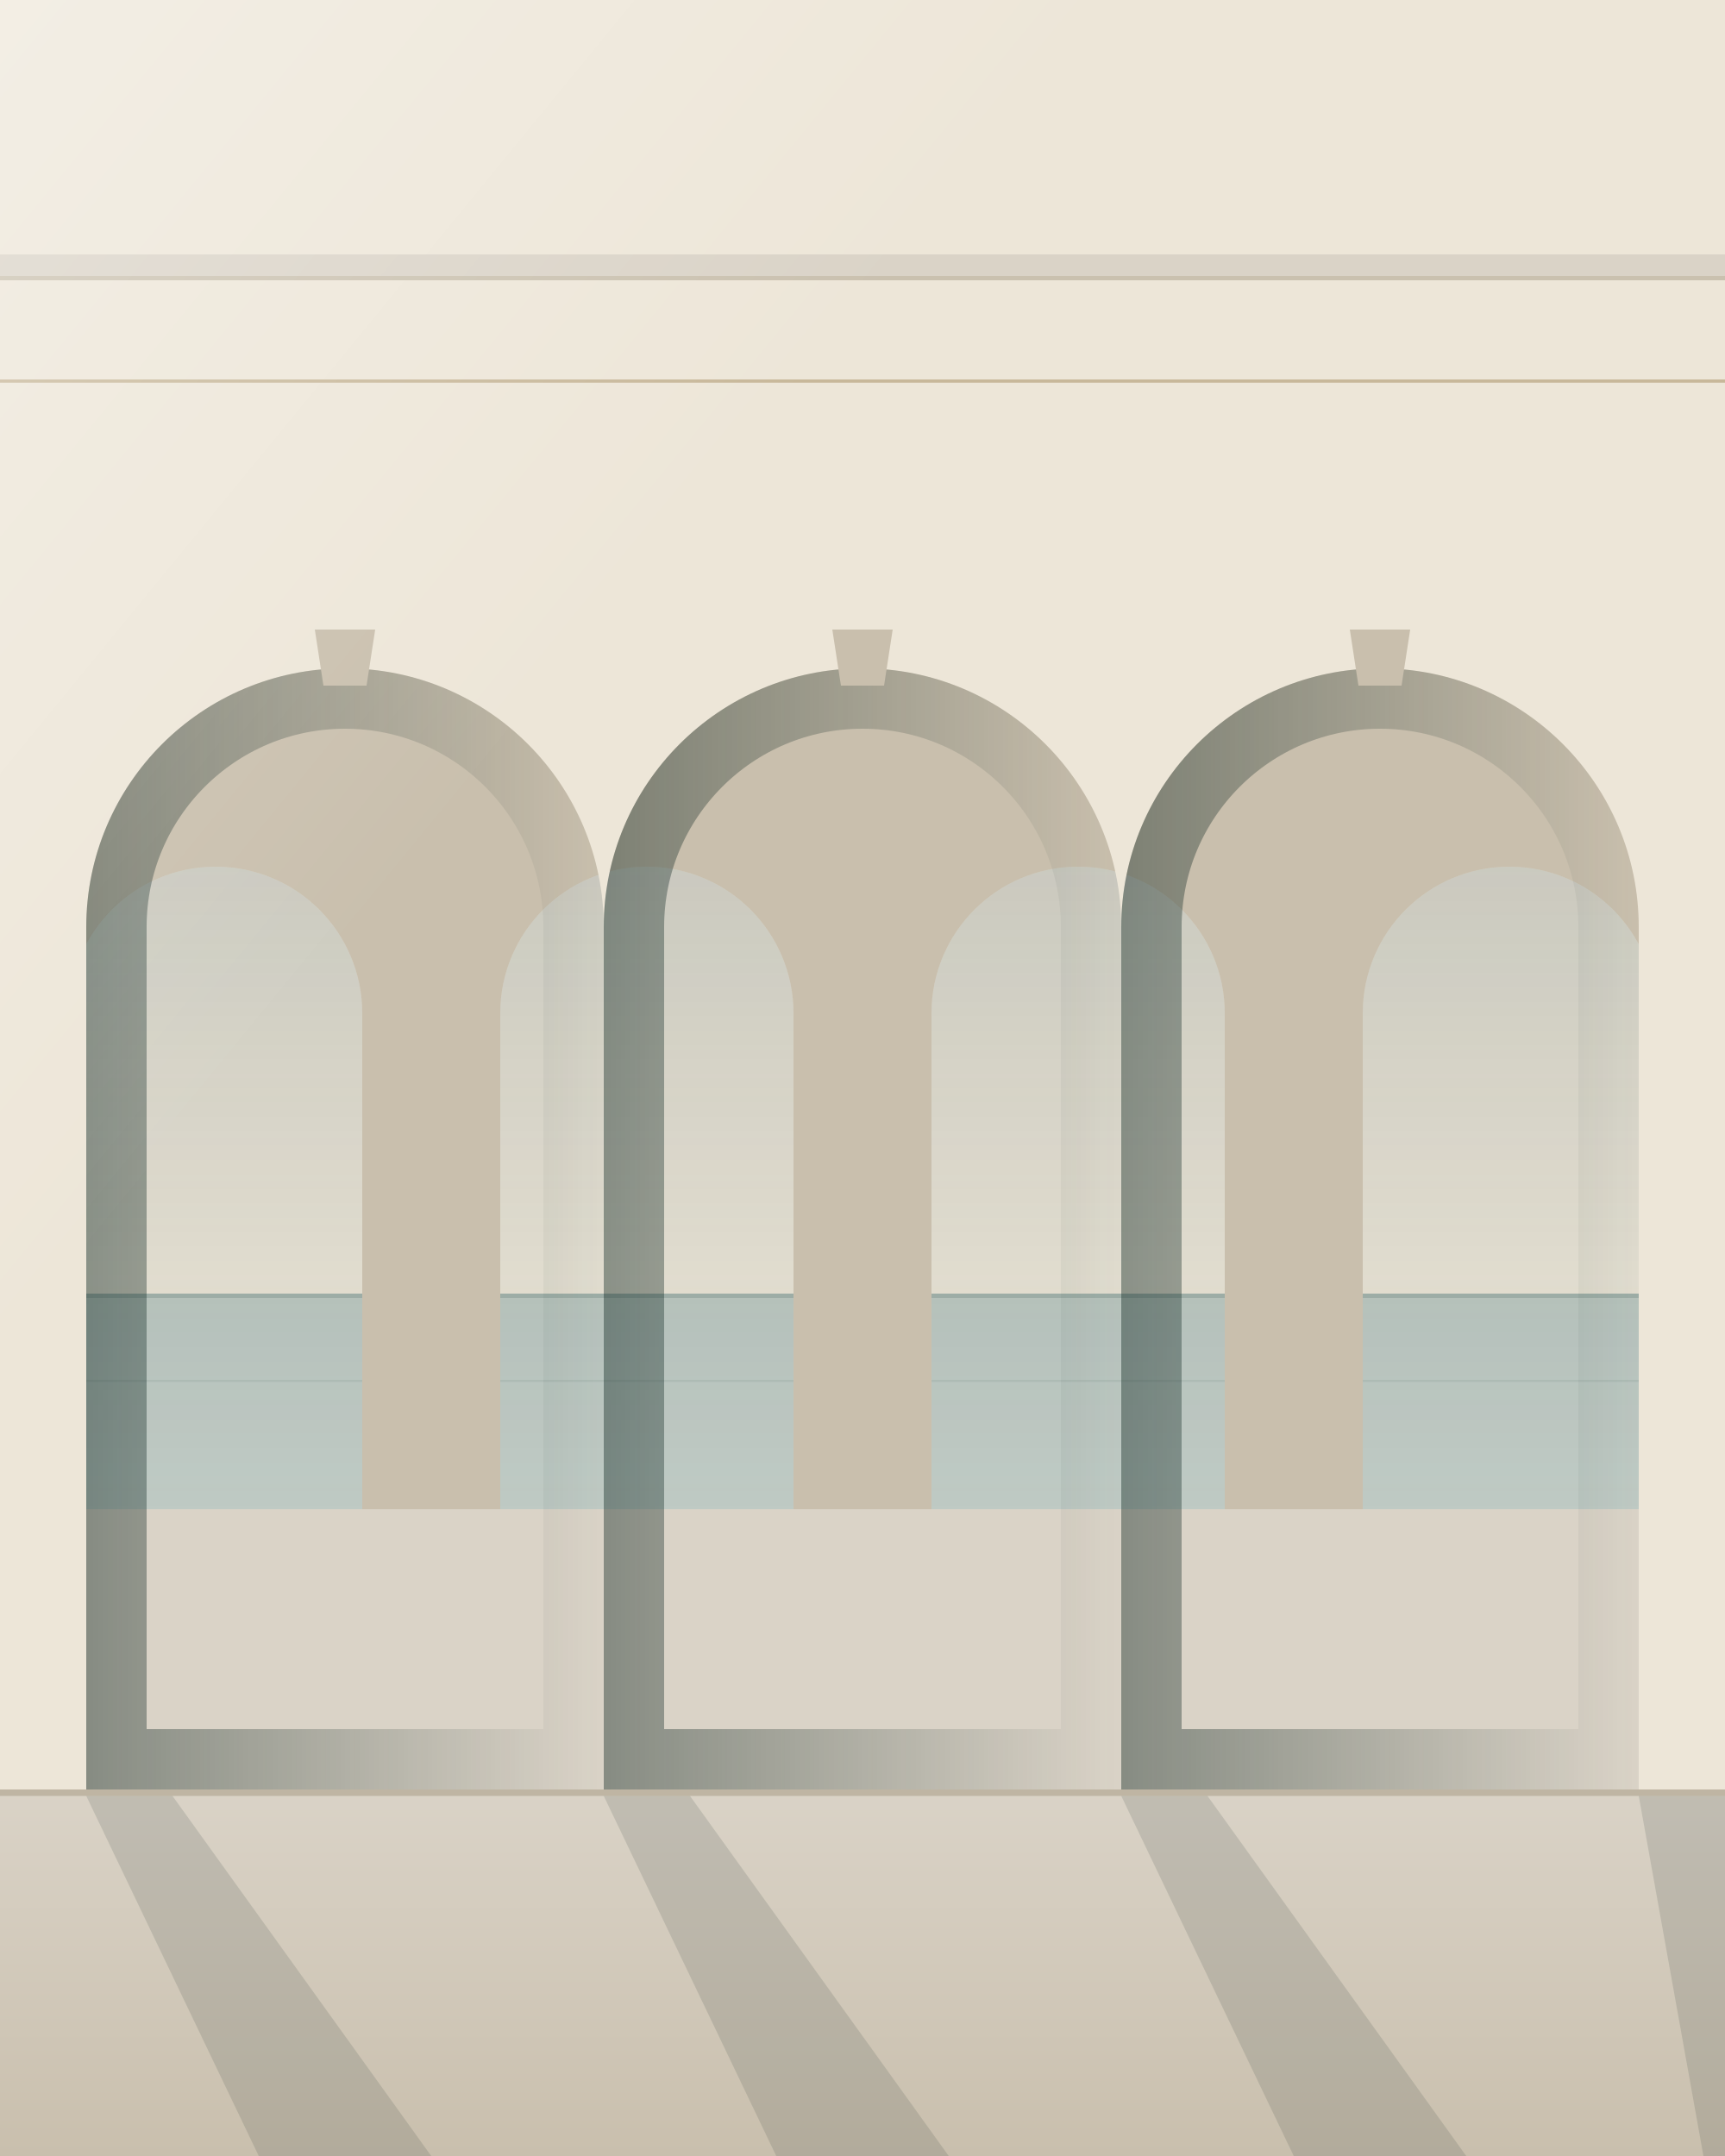
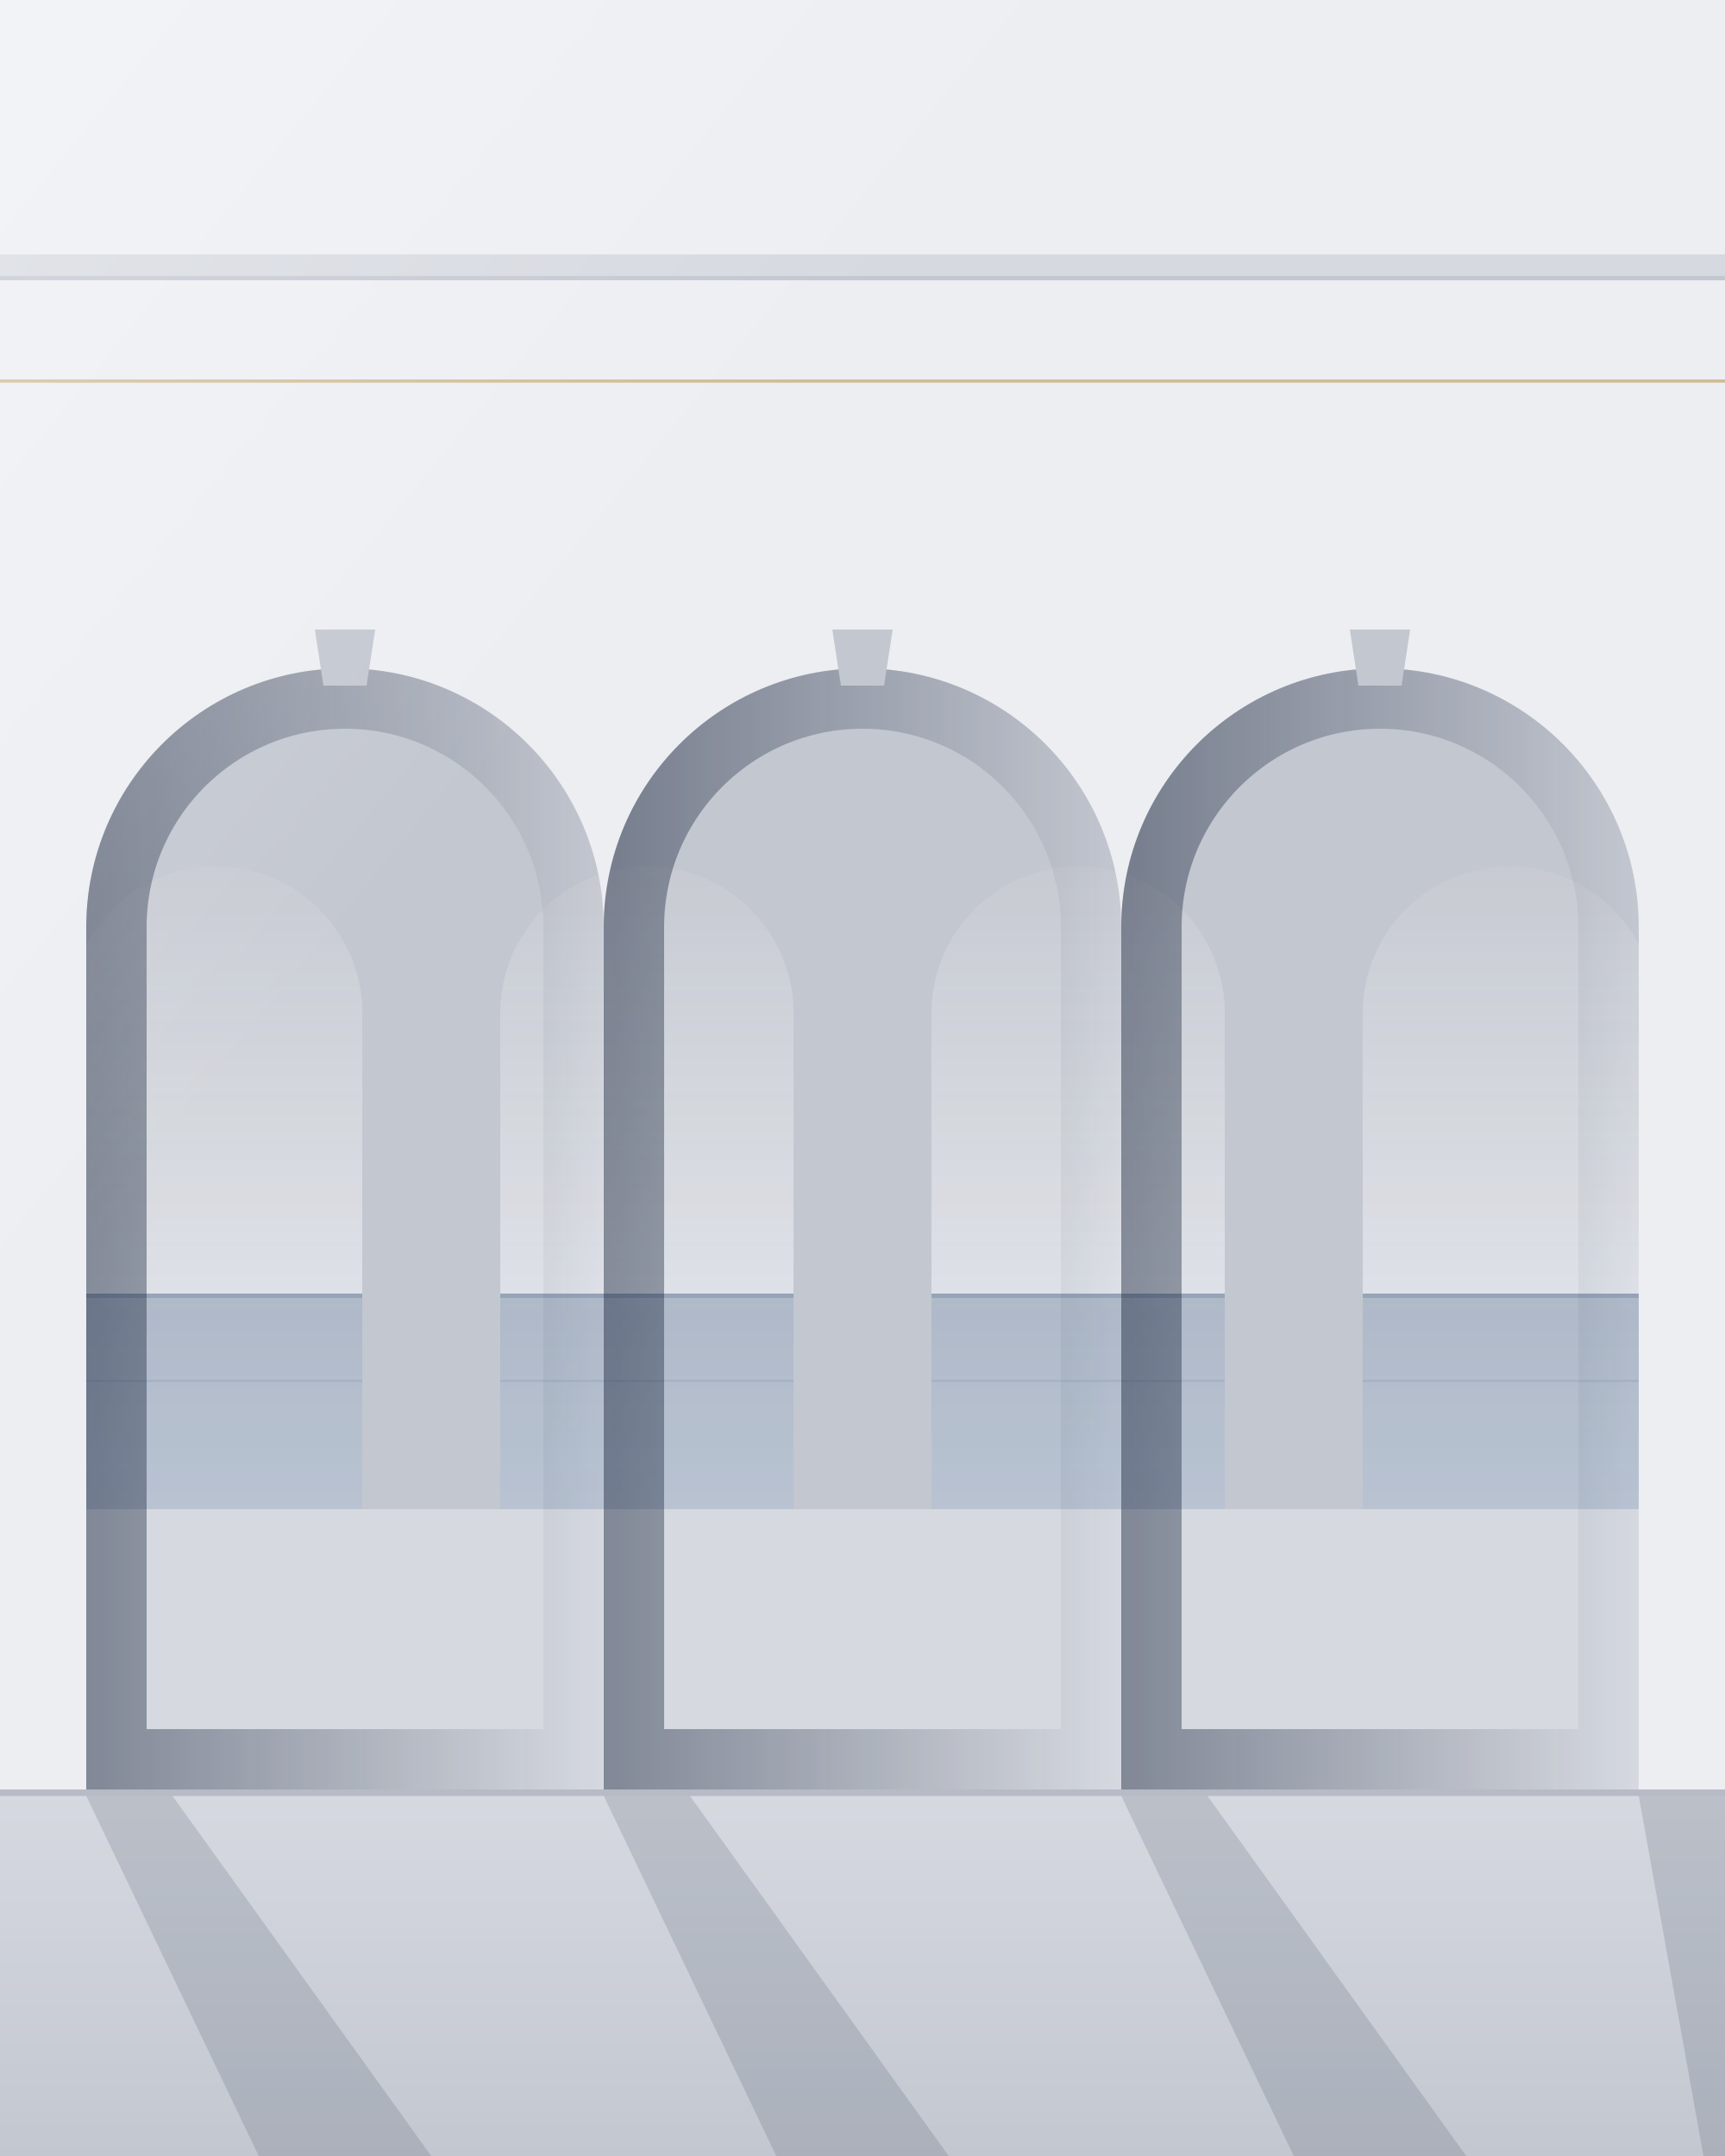
<svg xmlns="http://www.w3.org/2000/svg" viewBox="0 0 800 1000" preserveAspectRatio="xMidYMid slice" class="" aria-hidden="true" focusable="false" data-plate="arcade">
  <defs>
    <linearGradient id="_R_0_-sky" x1="0" y1="0" x2="0" y2="1">
-       <stop offset="0" stop-color="#f8f4ec" />
-       <stop offset="1" stop-color="#e7dfcd" />
+       <stop offset="0" stop-color="#f7f8fa" />
+       <stop offset="1" stop-color="#e3e6ec" />
    </linearGradient>
    <linearGradient id="_R_0_-floor" x1="0" y1="0" x2="0" y2="1">
-       <stop offset="0" stop-color="#dad3c7" />
-       <stop offset="1" stop-color="#c9bfad" />
+       <stop offset="0" stop-color="#d6d9e0" />
+       <stop offset="1" stop-color="#c3c7d0" />
    </linearGradient>
    <linearGradient id="_R_0_-reveal" x1="0" y1="0" x2="1" y2="0">
-       <stop offset="0" stop-color="#142a25" stop-opacity="0.42" />
-       <stop offset="1" stop-color="#142a25" stop-opacity="0" />
+       <stop offset="0" stop-color="#0b1730" stop-opacity="0.42" />
+       <stop offset="1" stop-color="#0b1730" stop-opacity="0" />
    </linearGradient>
    <linearGradient id="_R_0_-revealV" x1="0" y1="0" x2="0" y2="1">
-       <stop offset="0" stop-color="#142a25" stop-opacity="0.35" />
-       <stop offset="1" stop-color="#142a25" stop-opacity="0" />
+       <stop offset="0" stop-color="#0b1730" stop-opacity="0.35" />
+       <stop offset="1" stop-color="#0b1730" stop-opacity="0" />
    </linearGradient>
    <linearGradient id="_R_0_-light" x1="0" y1="0" x2="1" y2="1">
      <stop offset="0" stop-color="#ffffff" stop-opacity="0.32" />
      <stop offset="0.5" stop-color="#ffffff" stop-opacity="0" />
    </linearGradient>
    <linearGradient id="_R_0_-shade" x1="0" y1="0" x2="1" y2="0">
-       <stop offset="0" stop-color="#142a25" stop-opacity="0" />
-       <stop offset="1" stop-color="#142a25" stop-opacity="0.28" />
+       <stop offset="0" stop-color="#0b1730" stop-opacity="0" />
+       <stop offset="1" stop-color="#0b1730" stop-opacity="0.28" />
    </linearGradient>
    <linearGradient id="_R_0_-interior" x1="0" y1="0" x2="0" y2="1">
-       <stop offset="0" stop-color="#142a25" />
-       <stop offset="1" stop-color="#1f3b34" />
+       <stop offset="0" stop-color="#0b1730" />
+       <stop offset="1" stop-color="#16264a" />
    </linearGradient>
    <linearGradient id="_R_0_-glow" x1="0" y1="0" x2="0" y2="1">
-       <stop offset="0" stop-color="#fbf8f1" />
-       <stop offset="1" stop-color="#e7dfcd" stop-opacity="0" />
+       <stop offset="0" stop-color="#f7f8fa" />
+       <stop offset="1" stop-color="#e3e6ec" stop-opacity="0" />
    </linearGradient>
    <radialGradient id="_R_0_-sun" cx="0.5" cy="0.5" r="0.5">
-       <stop offset="0" stop-color="#fffdf7" stop-opacity="0.9" />
-       <stop offset="1" stop-color="#fffdf7" stop-opacity="0" />
+       <stop offset="0" stop-color="#ffffff" stop-opacity="0.9" />
+       <stop offset="1" stop-color="#ffffff" stop-opacity="0" />
    </radialGradient>
    <clipPath id="_R_0_-clipA1">
      <path d="M40 830 V430 A120 120 0 0 1 280 430 V830 Z" />
    </clipPath>
    <clipPath id="_R_0_-clipA2">
      <path d="M280 830 V430 A120 120 0 0 1 520 430 V830 Z" />
    </clipPath>
    <clipPath id="_R_0_-clipA3">
      <path d="M520 830 V430 A120 120 0 0 1 760 430 V830 Z" />
    </clipPath>
  </defs>
  <g>
    <rect width="800" height="1000" fill="url(#_R_0_-sky)" />
-     <rect x="0" y="600" width="800" height="100" fill="#bfcac4" />
-     <rect x="0" y="600" width="800" height="2" fill="#a6b5ae" />
-     <rect x="0" y="640" width="800" height="1" fill="#a6b5ae" opacity="0.5" />
-     <path fill-rule="evenodd" fill="#c9bfad" d="M0 250 H800 V700 H0 Z M32 700 V470 A68 68 0 0 1 168 470 V700 Z M232 700 V470 A68 68 0 0 1 368 470 V700 Z M432 700 V470 A68 68 0 0 1 568 470 V700 Z M632 700 V470 A68 68 0 0 1 768 470 V700 Z" />
-     <rect x="0" y="250" width="800" height="6" fill="#b3a894" />
+     <rect x="0" y="600" width="800" height="100" fill="#b9c3d2" />
+     <rect x="0" y="600" width="800" height="2" fill="#9eabc0" />
+     <rect x="0" y="640" width="800" height="1" fill="#9eabc0" opacity="0.5" />
+     <path fill-rule="evenodd" fill="#c3c7d0" d="M0 250 H800 V700 H0 Z M32 700 V470 A68 68 0 0 1 168 470 V700 Z M232 700 V470 A68 68 0 0 1 368 470 V700 Z M432 700 V470 A68 68 0 0 1 568 470 V700 Z M632 700 V470 A68 68 0 0 1 768 470 V700 Z" />
+     <rect x="0" y="250" width="800" height="6" fill="#a9aeba" />
    <path d="M32 700 V470 A68 68 0 0 1 168 470 V700 Z" fill="url(#_R_0_-revealV)" opacity="0.5" />
    <path d="M232 700 V470 A68 68 0 0 1 368 470 V700 Z" fill="url(#_R_0_-revealV)" opacity="0.5" />
    <path d="M432 700 V470 A68 68 0 0 1 568 470 V700 Z" fill="url(#_R_0_-revealV)" opacity="0.5" />
    <path d="M632 700 V470 A68 68 0 0 1 768 470 V700 Z" fill="url(#_R_0_-revealV)" opacity="0.5" />
-     <rect x="0" y="700" width="800" height="130" fill="#dad3c7" />
-     <path fill-rule="evenodd" fill="#ede6d8" d="M0 0 H800 V830 H0 Z M40 830 V430 A120 120 0 0 1 280 430 V830 Z M280 830 V430 A120 120 0 0 1 520 430 V830 Z M520 830 V430 A120 120 0 0 1 760 430 V830 Z" />
+     <rect x="0" y="700" width="800" height="130" fill="#d6d9e0" />
+     <path fill-rule="evenodd" fill="#eceef2" d="M0 0 H800 V830 H0 Z M40 830 V430 A120 120 0 0 1 280 430 V830 Z M280 830 V430 A120 120 0 0 1 520 430 V830 Z M520 830 V430 A120 120 0 0 1 760 430 V830 Z" />
    <g clip-path="url(#_R_0_-clipA1)">
      <path d="M40 830 V430 A120 120 0 0 1 280 430 V830 Z" fill="none" stroke="url(#_R_0_-reveal)" stroke-width="56" />
    </g>
    <g clip-path="url(#_R_0_-clipA2)">
      <path d="M280 830 V430 A120 120 0 0 1 520 430 V830 Z" fill="none" stroke="url(#_R_0_-reveal)" stroke-width="56" />
    </g>
    <g clip-path="url(#_R_0_-clipA3)">
      <path d="M520 830 V430 A120 120 0 0 1 760 430 V830 Z" fill="none" stroke="url(#_R_0_-reveal)" stroke-width="56" />
    </g>
-     <rect x="0" y="118" width="800" height="10" fill="#dad3c7" />
-     <rect x="0" y="128" width="800" height="2" fill="#b3a894" opacity="0.6" />
-     <rect x="0" y="176" width="800" height="1.5" fill="#aa9167" opacity="0.55" />
-     <path d="M146 292 L174 292 L170 318 L150 318 Z" fill="#c9bfad" />
-     <path d="M386 292 L414 292 L410 318 L390 318 Z" fill="#c9bfad" />
-     <path d="M626 292 L654 292 L650 318 L630 318 Z" fill="#c9bfad" />
+     <rect x="0" y="118" width="800" height="10" fill="#d6d9e0" />
+     <rect x="0" y="128" width="800" height="2" fill="#a9aeba" opacity="0.6" />
+     <rect x="0" y="176" width="800" height="1.5" fill="#b8964f" opacity="0.55" />
+     <path d="M146 292 L174 292 L170 318 L150 318 Z" fill="#c3c7d0" />
+     <path d="M386 292 L414 292 L410 318 L390 318 Z" fill="#c3c7d0" />
+     <path d="M626 292 L654 292 L650 318 L630 318 Z" fill="#c3c7d0" />
    <rect x="0" y="830" width="800" height="170" fill="url(#_R_0_-floor)" />
-     <rect x="0" y="830" width="800" height="3" fill="#b3a894" opacity="0.7" />
-     <path d="M40 833 H80 L200 1000 H120 Z" fill="#142a25" opacity="0.13" />
-     <path d="M280 833 H320 L440 1000 H360 Z" fill="#142a25" opacity="0.13" />
-     <path d="M520 833 H560 L680 1000 H600 Z" fill="#142a25" opacity="0.13" />
-     <path d="M760 833 H800 V1000 H790 Z" fill="#142a25" opacity="0.13" />
+     <rect x="0" y="830" width="800" height="3" fill="#a9aeba" opacity="0.7" />
+     <path d="M40 833 H80 L200 1000 H120 Z" fill="#0b1730" opacity="0.13" />
+     <path d="M280 833 H320 L440 1000 H360 Z" fill="#0b1730" opacity="0.13" />
+     <path d="M520 833 H560 L680 1000 H600 Z" fill="#0b1730" opacity="0.13" />
+     <path d="M760 833 H800 V1000 H790 Z" fill="#0b1730" opacity="0.13" />
    <path d="M0 0 H520 L0 640 Z" fill="url(#_R_0_-light)" />
  </g>
</svg>
